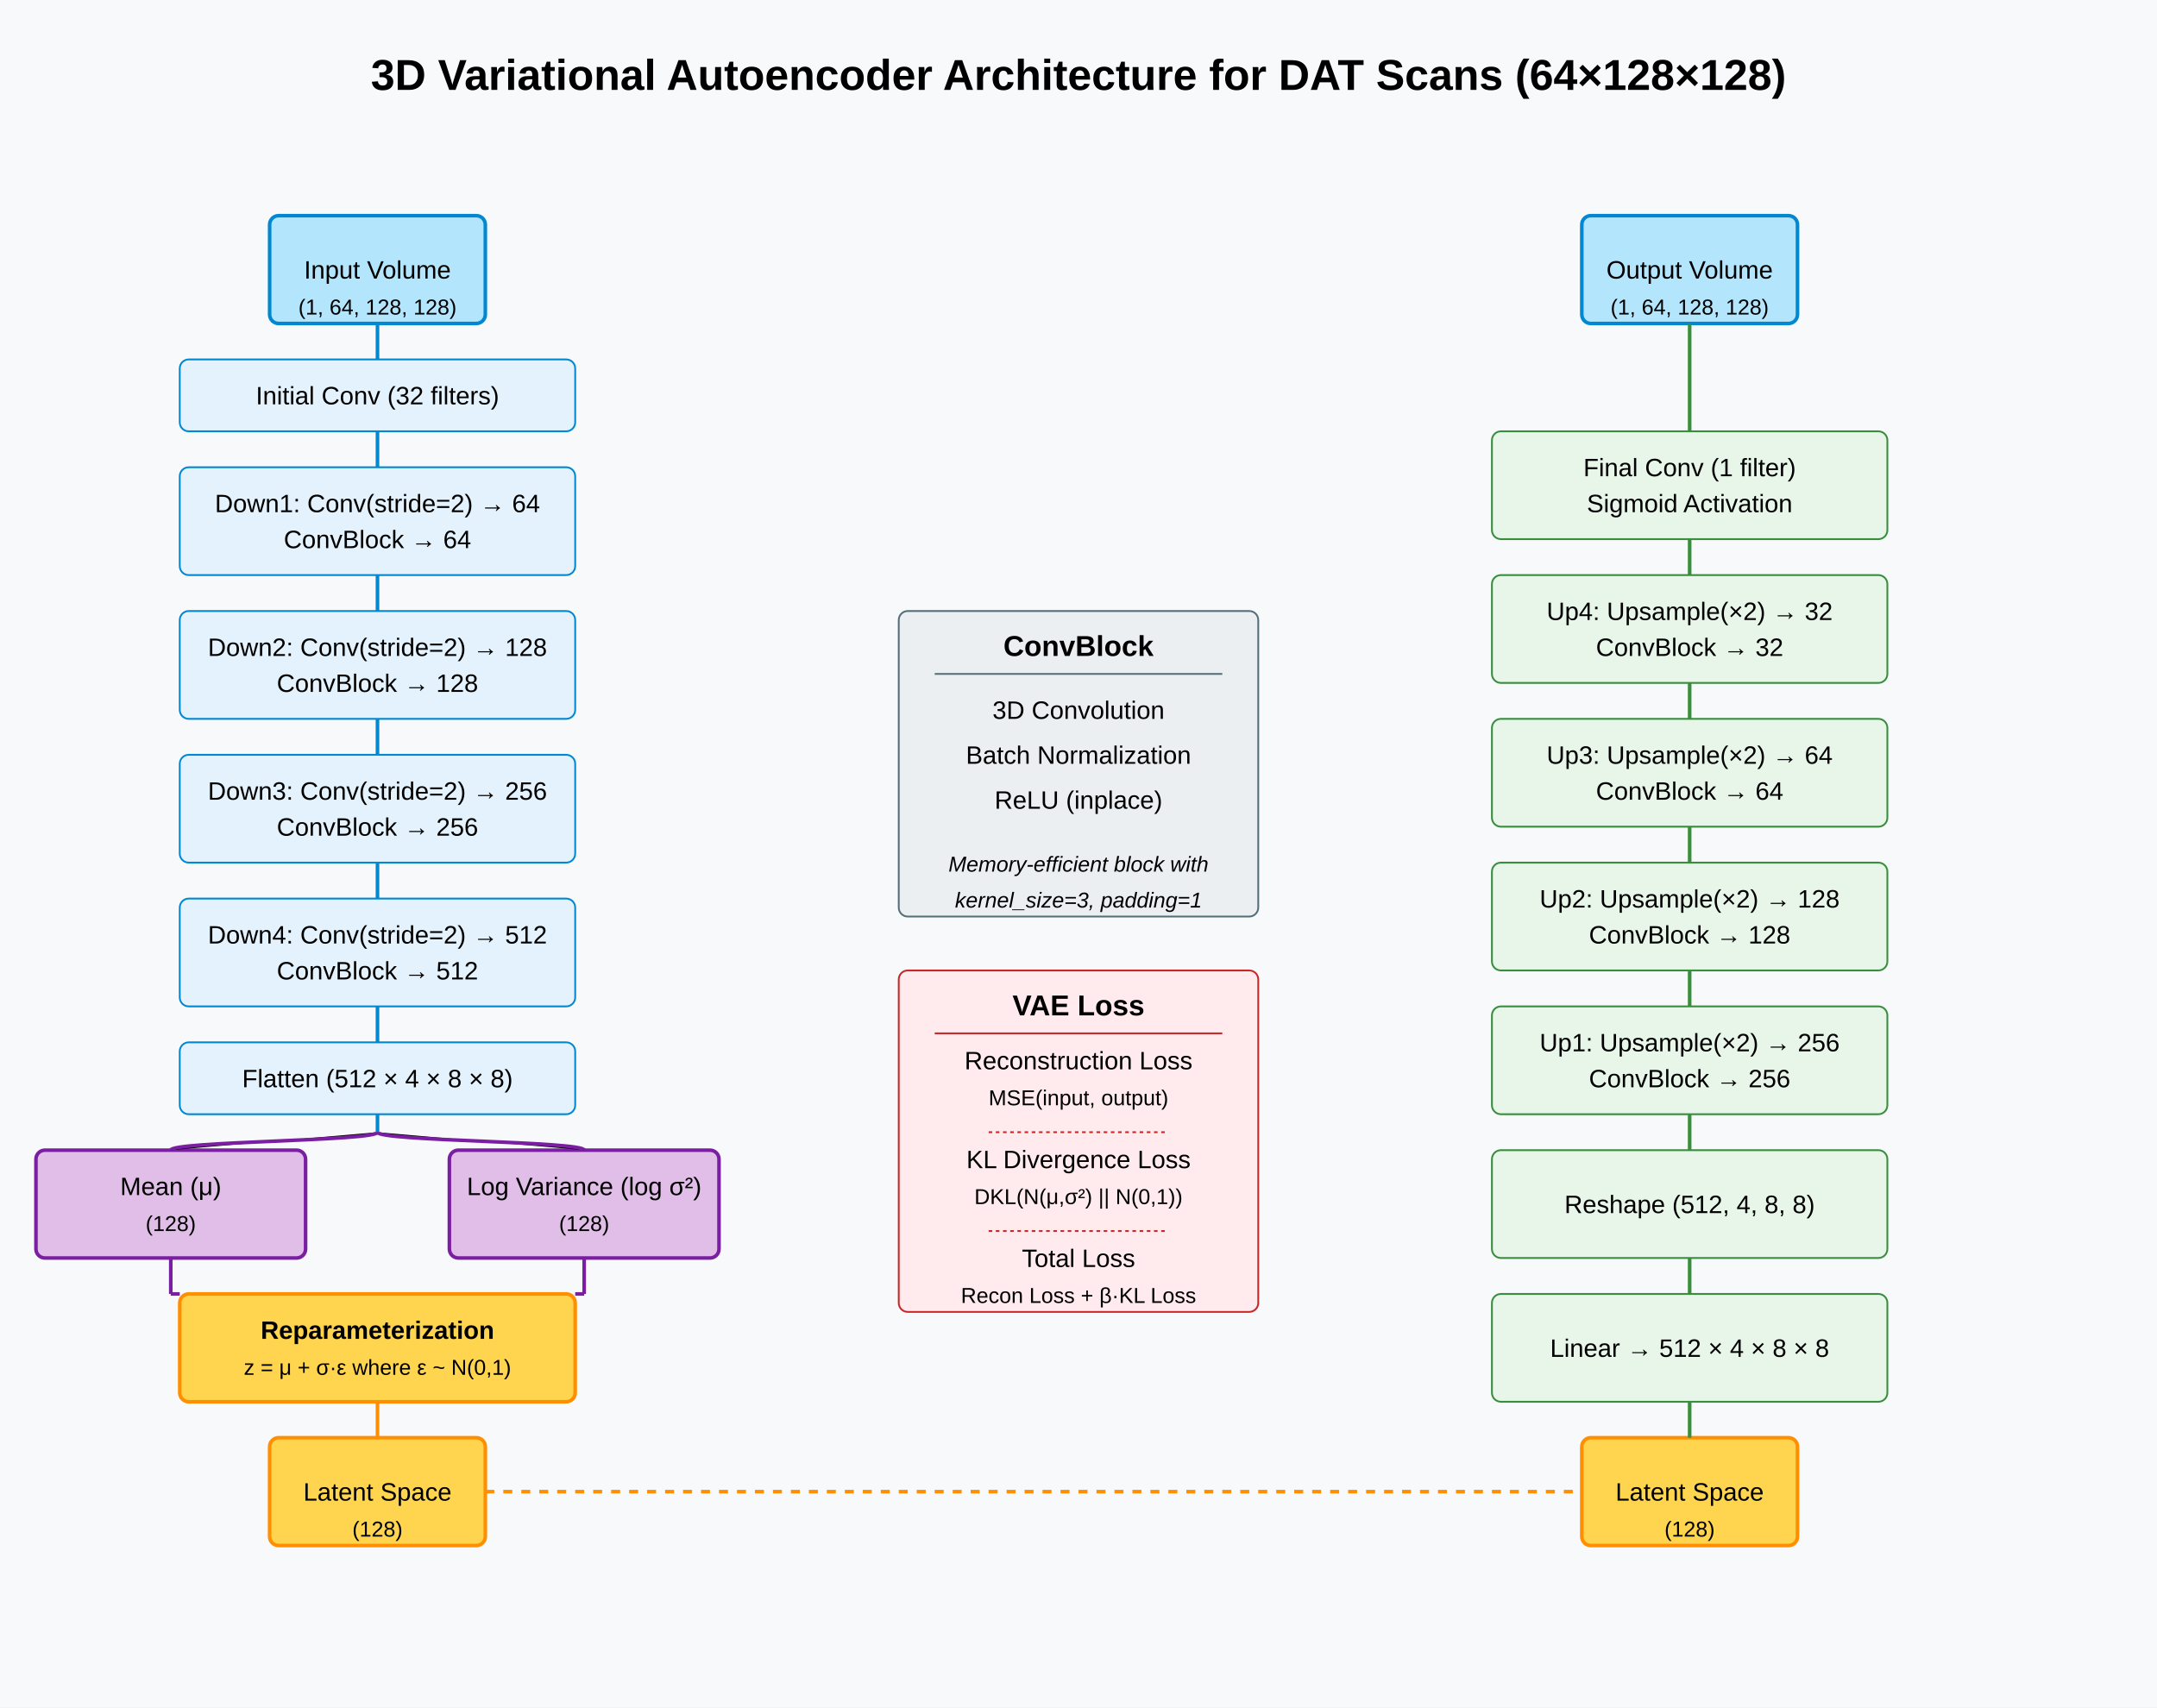
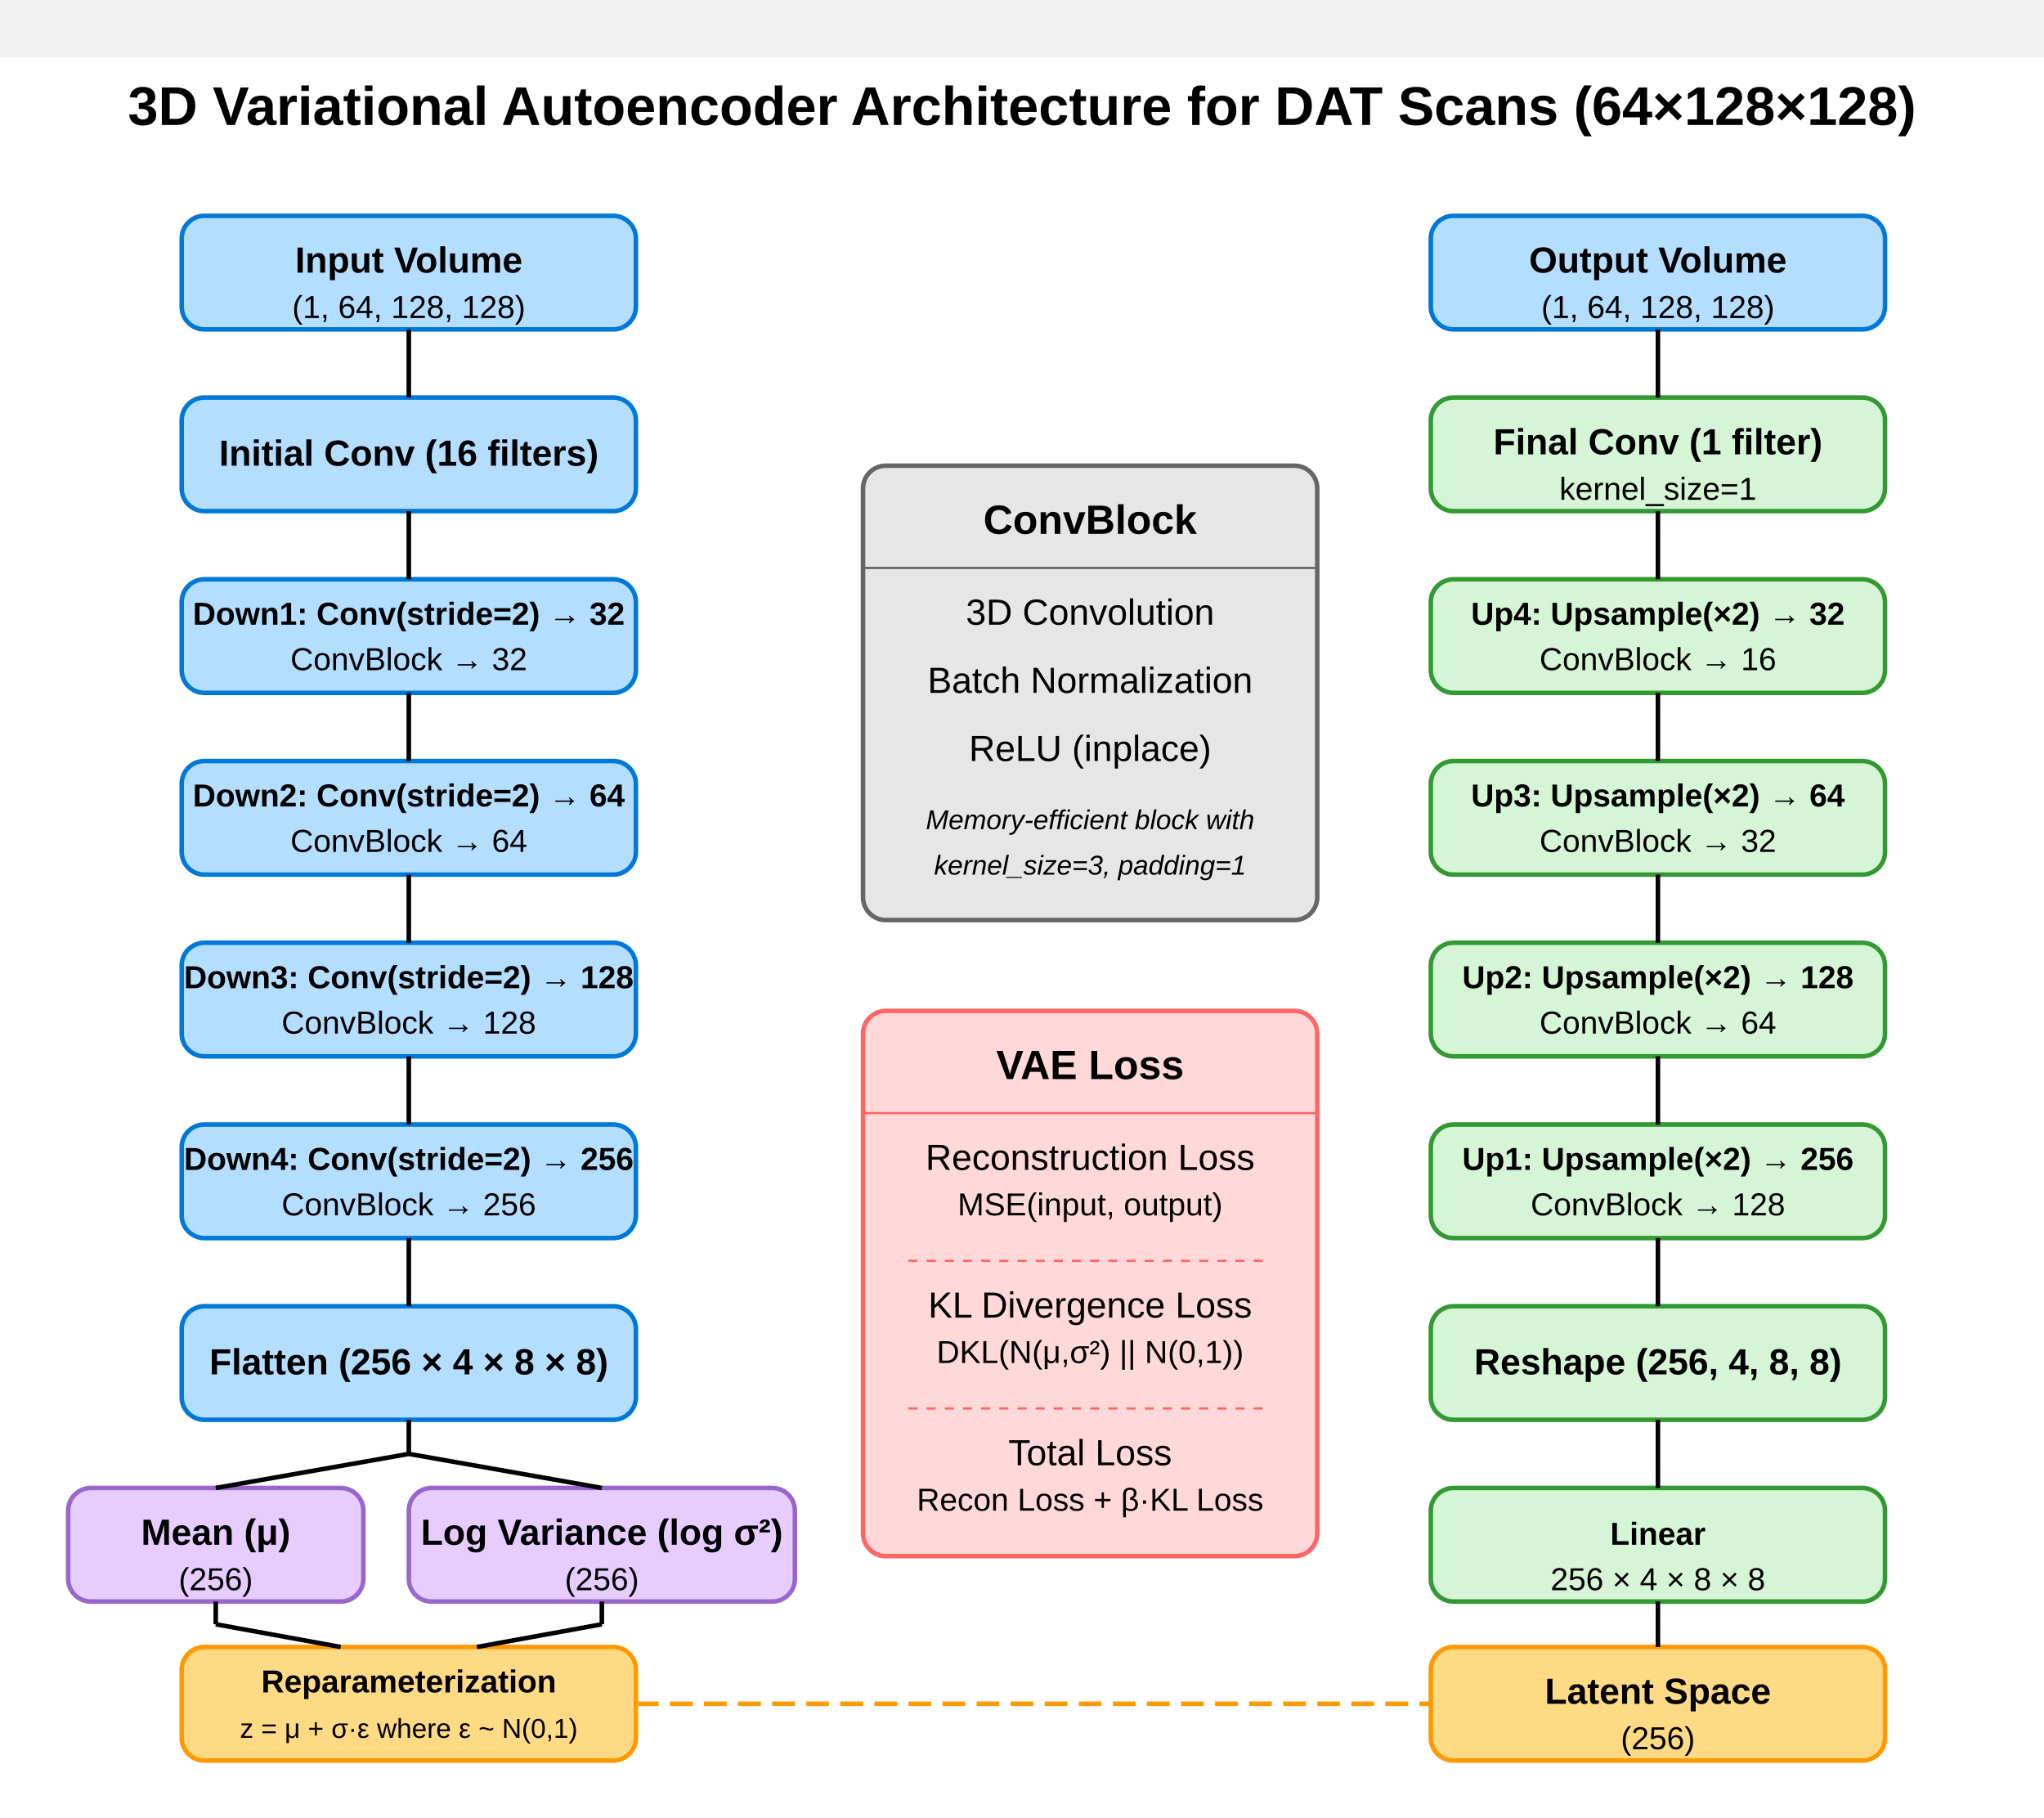
- <svg xmlns="http://www.w3.org/2000/svg" viewBox="0 0 1200 950" width="1200" height="950">
-   <rect width="1200" height="950" fill="#f8f9fa" />
-   <text x="600" y="50" font-family="Arial" font-size="24" text-anchor="middle" font-weight="bold">3D Variational Autoencoder Architecture for DAT Scans (64×128×128)</text>
-   <rect x="150" y="120" width="120" height="60" rx="5" fill="#B3E5FC" stroke="#0288D1" stroke-width="2" />
-   <text x="210" y="155" font-family="Arial" font-size="14" text-anchor="middle">Input Volume</text>
-   <text x="210" y="175" font-family="Arial" font-size="12" text-anchor="middle">(1, 64, 128, 128)</text>
-   <rect x="100" y="200" width="220" height="40" rx="5" fill="#E3F2FD" stroke="#0288D1" stroke-width="1" />
-   <text x="210" y="225" font-family="Arial" font-size="14" text-anchor="middle">Initial Conv (32 filters)</text>
-   <rect x="100" y="260" width="220" height="60" rx="5" fill="#E3F2FD" stroke="#0288D1" stroke-width="1" />
-   <text x="210" y="285" font-family="Arial" font-size="14" text-anchor="middle">Down1: Conv(stride=2) → 64</text>
-   <text x="210" y="305" font-family="Arial" font-size="14" text-anchor="middle">ConvBlock → 64</text>
-   <rect x="100" y="340" width="220" height="60" rx="5" fill="#E3F2FD" stroke="#0288D1" stroke-width="1" />
-   <text x="210" y="365" font-family="Arial" font-size="14" text-anchor="middle">Down2: Conv(stride=2) → 128</text>
-   <text x="210" y="385" font-family="Arial" font-size="14" text-anchor="middle">ConvBlock → 128</text>
-   <rect x="100" y="420" width="220" height="60" rx="5" fill="#E3F2FD" stroke="#0288D1" stroke-width="1" />
-   <text x="210" y="445" font-family="Arial" font-size="14" text-anchor="middle">Down3: Conv(stride=2) → 256</text>
-   <text x="210" y="465" font-family="Arial" font-size="14" text-anchor="middle">ConvBlock → 256</text>
-   <rect x="100" y="500" width="220" height="60" rx="5" fill="#E3F2FD" stroke="#0288D1" stroke-width="1" />
-   <text x="210" y="525" font-family="Arial" font-size="14" text-anchor="middle">Down4: Conv(stride=2) → 512</text>
-   <text x="210" y="545" font-family="Arial" font-size="14" text-anchor="middle">ConvBlock → 512</text>
-   <rect x="100" y="580" width="220" height="40" rx="5" fill="#E3F2FD" stroke="#0288D1" stroke-width="1" />
-   <text x="210" y="605" font-family="Arial" font-size="14" text-anchor="middle">Flatten (512 × 4 × 8 × 8)</text>
-   <rect x="20" y="640" width="150" height="60" rx="5" fill="#E1BEE7" stroke="#7B1FA2" stroke-width="2" />
-   <text x="95" y="665" font-family="Arial" font-size="14" text-anchor="middle">Mean (μ)</text>
-   <text x="95" y="685" font-family="Arial" font-size="12" text-anchor="middle">(128)</text>
-   <rect x="250" y="640" width="150" height="60" rx="5" fill="#E1BEE7" stroke="#7B1FA2" stroke-width="2" />
-   <text x="325" y="665" font-family="Arial" font-size="14" text-anchor="middle">Log Variance (log σ²)</text>
-   <text x="325" y="685" font-family="Arial" font-size="12" text-anchor="middle">(128)</text>
-   <rect x="100" y="720" width="220" height="60" rx="5" fill="#FFD54F" stroke="#FF8F00" stroke-width="2" />
-   <text x="210" y="745" font-family="Arial" font-size="14" text-anchor="middle" font-weight="bold">Reparameterization</text>
-   <text x="210" y="765" font-family="Arial" font-size="12" text-anchor="middle">z = μ + σ·ε where ε ~ N(0,1)</text>
-   <rect x="150" y="800" width="120" height="60" rx="5" fill="#FFD54F" stroke="#FF8F00" stroke-width="2" />
-   <text x="210" y="835" font-family="Arial" font-size="14" text-anchor="middle">Latent Space</text>
-   <text x="210" y="855" font-family="Arial" font-size="12" text-anchor="middle">(128)</text>
-   <rect x="880" y="800" width="120" height="60" rx="5" fill="#FFD54F" stroke="#FF8F00" stroke-width="2" />
-   <text x="940" y="835" font-family="Arial" font-size="14" text-anchor="middle">Latent Space</text>
-   <text x="940" y="855" font-family="Arial" font-size="12" text-anchor="middle">(128)</text>
-   <rect x="830" y="720" width="220" height="60" rx="5" fill="#E8F5E9" stroke="#388E3C" stroke-width="1" />
-   <text x="940" y="755" font-family="Arial" font-size="14" text-anchor="middle">Linear → 512 × 4 × 8 × 8</text>
-   <rect x="830" y="640" width="220" height="60" rx="5" fill="#E8F5E9" stroke="#388E3C" stroke-width="1" />
-   <text x="940" y="675" font-family="Arial" font-size="14" text-anchor="middle">Reshape (512, 4, 8, 8)</text>
-   <rect x="830" y="560" width="220" height="60" rx="5" fill="#E8F5E9" stroke="#388E3C" stroke-width="1" />
-   <text x="940" y="585" font-family="Arial" font-size="14" text-anchor="middle">Up1: Upsample(×2) → 256</text>
-   <text x="940" y="605" font-family="Arial" font-size="14" text-anchor="middle">ConvBlock → 256</text>
-   <rect x="830" y="480" width="220" height="60" rx="5" fill="#E8F5E9" stroke="#388E3C" stroke-width="1" />
-   <text x="940" y="505" font-family="Arial" font-size="14" text-anchor="middle">Up2: Upsample(×2) → 128</text>
-   <text x="940" y="525" font-family="Arial" font-size="14" text-anchor="middle">ConvBlock → 128</text>
-   <rect x="830" y="400" width="220" height="60" rx="5" fill="#E8F5E9" stroke="#388E3C" stroke-width="1" />
-   <text x="940" y="425" font-family="Arial" font-size="14" text-anchor="middle">Up3: Upsample(×2) → 64</text>
-   <text x="940" y="445" font-family="Arial" font-size="14" text-anchor="middle">ConvBlock → 64</text>
-   <rect x="830" y="320" width="220" height="60" rx="5" fill="#E8F5E9" stroke="#388E3C" stroke-width="1" />
-   <text x="940" y="345" font-family="Arial" font-size="14" text-anchor="middle">Up4: Upsample(×2) → 32</text>
-   <text x="940" y="365" font-family="Arial" font-size="14" text-anchor="middle">ConvBlock → 32</text>
-   <rect x="830" y="240" width="220" height="60" rx="5" fill="#E8F5E9" stroke="#388E3C" stroke-width="1" />
-   <text x="940" y="265" font-family="Arial" font-size="14" text-anchor="middle">Final Conv (1 filter)</text>
-   <text x="940" y="285" font-family="Arial" font-size="14" text-anchor="middle">Sigmoid Activation</text>
-   <rect x="880" y="120" width="120" height="60" rx="5" fill="#B3E5FC" stroke="#0288D1" stroke-width="2" />
-   <text x="940" y="155" font-family="Arial" font-size="14" text-anchor="middle">Output Volume</text>
-   <text x="940" y="175" font-family="Arial" font-size="12" text-anchor="middle">(1, 64, 128, 128)</text>
-   <line x1="210" y1="180" x2="210" y2="200" stroke="#0288D1" stroke-width="2" />
-   <line x1="210" y1="240" x2="210" y2="260" stroke="#0288D1" stroke-width="2" />
-   <line x1="210" y1="320" x2="210" y2="340" stroke="#0288D1" stroke-width="2" />
-   <line x1="210" y1="400" x2="210" y2="420" stroke="#0288D1" stroke-width="2" />
-   <line x1="210" y1="480" x2="210" y2="500" stroke="#0288D1" stroke-width="2" />
-   <line x1="210" y1="560" x2="210" y2="580" stroke="#0288D1" stroke-width="2" />
-   <line x1="210" y1="620" x2="210" y2="630" stroke="#0288D1" stroke-width="2" />
-   <path d="M 210 630 C 210 635, 95 635, 95 640" stroke="#7B1FA2" stroke-width="2" />
-   <path d="M 210 630 C 210 635, 325 635, 325 640" stroke="#7B1FA2" stroke-width="2" />
-   <line x1="95" y1="700" x2="95" y2="720" stroke="#7B1FA2" stroke-width="2" />
-   <line x1="325" y1="700" x2="325" y2="720" stroke="#7B1FA2" stroke-width="2" />
-   <path d="M 95 720 L 100 720" stroke="#7B1FA2" stroke-width="2" />
-   <path d="M 325 720 L 320 720" stroke="#7B1FA2" stroke-width="2" />
-   <line x1="210" y1="780" x2="210" y2="800" stroke="#FF8F00" stroke-width="2" />
-   <path d="M 270 830 H 880" stroke="#FF8F00" stroke-width="2" stroke-dasharray="5,5" />
-   <line x1="940" y1="800" x2="940" y2="780" stroke="#388E3C" stroke-width="2" />
-   <line x1="940" y1="720" x2="940" y2="700" stroke="#388E3C" stroke-width="2" />
-   <line x1="940" y1="640" x2="940" y2="620" stroke="#388E3C" stroke-width="2" />
-   <line x1="940" y1="560" x2="940" y2="540" stroke="#388E3C" stroke-width="2" />
-   <line x1="940" y1="480" x2="940" y2="460" stroke="#388E3C" stroke-width="2" />
-   <line x1="940" y1="400" x2="940" y2="380" stroke="#388E3C" stroke-width="2" />
-   <line x1="940" y1="320" x2="940" y2="300" stroke="#388E3C" stroke-width="2" />
-   <line x1="940" y1="240" x2="940" y2="180" stroke="#388E3C" stroke-width="2" />
-   <rect x="500" y="340" width="200" height="170" rx="5" fill="#ECEFF1" stroke="#546E7A" stroke-width="1" />
-   <text x="600" y="365" font-family="Arial" font-size="16" text-anchor="middle" font-weight="bold">ConvBlock</text>
-   <line x1="520" y1="375" x2="680" y2="375" stroke="#546E7A" stroke-width="1" />
-   <text x="600" y="400" font-family="Arial" font-size="14" text-anchor="middle">3D Convolution</text>
-   <text x="600" y="425" font-family="Arial" font-size="14" text-anchor="middle">Batch Normalization</text>
-   <text x="600" y="450" font-family="Arial" font-size="14" text-anchor="middle">ReLU (inplace)</text>
-   <text x="600" y="485" font-family="Arial" font-size="12" text-anchor="middle" font-style="italic">Memory-efficient block with</text>
-   <text x="600" y="505" font-family="Arial" font-size="12" text-anchor="middle" font-style="italic">kernel_size=3, padding=1</text>
-   <rect x="500" y="540" width="200" height="190" rx="5" fill="#FFEBEE" stroke="#C62828" stroke-width="1" />
-   <text x="600" y="565" font-family="Arial" font-size="16" text-anchor="middle" font-weight="bold">VAE Loss</text>
-   <line x1="520" y1="575" x2="680" y2="575" stroke="#C62828" stroke-width="1" />
-   <text x="600" y="595" font-family="Arial" font-size="14" text-anchor="middle">Reconstruction Loss</text>
-   <text x="600" y="615" font-family="Arial" font-size="12" text-anchor="middle">MSE(input, output)</text>
-   <line x1="550" y1="630" x2="650" y2="630" stroke="#C62828" stroke-width="1" stroke-dasharray="2,2" />
-   <text x="600" y="650" font-family="Arial" font-size="14" text-anchor="middle">KL Divergence Loss</text>
-   <text x="600" y="670" font-family="Arial" font-size="12" text-anchor="middle">DKL(N(μ,σ²) || N(0,1))</text>
-   <line x1="550" y1="685" x2="650" y2="685" stroke="#C62828" stroke-width="1" stroke-dasharray="2,2" />
-   <text x="600" y="705" font-family="Arial" font-size="14" text-anchor="middle">Total Loss</text>
-   <text x="600" y="725" font-family="Arial" font-size="12" text-anchor="middle">Recon Loss + β·KL Loss</text>
+ <svg xmlns="http://www.w3.org/2000/svg" viewBox="0 0 900 750" width="900" height="800">
+   <rect width="900" height="900" fill="white" />
+   <text x="450" y="30" font-family="Arial" font-size="24" font-weight="bold" text-anchor="middle">3D Variational Autoencoder Architecture for DAT Scans (64×128×128)</text>
+   <rect x="80" y="70" width="200" height="50" rx="10" ry="10" fill="#B3DEFF" stroke="#0078D7" stroke-width="2" />
+   <text x="180" y="95" font-family="Arial" font-size="16" font-weight="bold" text-anchor="middle">Input Volume</text>
+   <text x="180" y="115" font-family="Arial" font-size="14" text-anchor="middle">(1, 64, 128, 128)</text>
+   <rect x="80" y="150" width="200" height="50" rx="10" ry="10" fill="#B3DEFF" stroke="#0078D7" stroke-width="2" />
+   <text x="180" y="180" font-family="Arial" font-size="16" font-weight="bold" text-anchor="middle">Initial Conv (16 filters)</text>
+   <rect x="80" y="230" width="200" height="50" rx="10" ry="10" fill="#B3DEFF" stroke="#0078D7" stroke-width="2" />
+   <text x="180" y="250" font-family="Arial" font-size="14" font-weight="bold" text-anchor="middle">Down1: Conv(stride=2) → 32</text>
+   <text x="180" y="270" font-family="Arial" font-size="14" text-anchor="middle">ConvBlock → 32</text>
+   <rect x="80" y="310" width="200" height="50" rx="10" ry="10" fill="#B3DEFF" stroke="#0078D7" stroke-width="2" />
+   <text x="180" y="330" font-family="Arial" font-size="14" font-weight="bold" text-anchor="middle">Down2: Conv(stride=2) → 64</text>
+   <text x="180" y="350" font-family="Arial" font-size="14" text-anchor="middle">ConvBlock → 64</text>
+   <rect x="80" y="390" width="200" height="50" rx="10" ry="10" fill="#B3DEFF" stroke="#0078D7" stroke-width="2" />
+   <text x="180" y="410" font-family="Arial" font-size="14" font-weight="bold" text-anchor="middle">Down3: Conv(stride=2) → 128</text>
+   <text x="180" y="430" font-family="Arial" font-size="14" text-anchor="middle">ConvBlock → 128</text>
+   <rect x="80" y="470" width="200" height="50" rx="10" ry="10" fill="#B3DEFF" stroke="#0078D7" stroke-width="2" />
+   <text x="180" y="490" font-family="Arial" font-size="14" font-weight="bold" text-anchor="middle">Down4: Conv(stride=2) → 256</text>
+   <text x="180" y="510" font-family="Arial" font-size="14" text-anchor="middle">ConvBlock → 256</text>
+   <rect x="80" y="550" width="200" height="50" rx="10" ry="10" fill="#B3DEFF" stroke="#0078D7" stroke-width="2" />
+   <text x="180" y="580" font-family="Arial" font-size="16" font-weight="bold" text-anchor="middle">Flatten (256 × 4 × 8 × 8)</text>
+   <rect x="30" y="630" width="130" height="50" rx="10" ry="10" fill="#E6CCFF" stroke="#9966CC" stroke-width="2" />
+   <text x="95" y="655" font-family="Arial" font-size="16" font-weight="bold" text-anchor="middle">Mean (μ)</text>
+   <text x="95" y="675" font-family="Arial" font-size="14" text-anchor="middle">(256)</text>
+   <rect x="180" y="630" width="170" height="50" rx="10" ry="10" fill="#E6CCFF" stroke="#9966CC" stroke-width="2" />
+   <text x="265" y="655" font-family="Arial" font-size="16" font-weight="bold" text-anchor="middle">Log Variance (log σ²)</text>
+   <text x="265" y="675" font-family="Arial" font-size="14" text-anchor="middle">(256)</text>
+   <rect x="80" y="700" width="200" height="50" rx="10" ry="10" fill="#FFDA85" stroke="#FF9900" stroke-width="2" />
+   <text x="180" y="720" font-family="Arial" font-size="14" font-weight="bold" text-anchor="middle">Reparameterization</text>
+   <text x="180" y="740" font-family="Arial" font-size="12" text-anchor="middle">z = μ + σ·ε where ε ~ N(0,1)</text>
+   <rect x="380" y="180" width="200" height="200" rx="10" ry="10" fill="#E6E6E6" stroke="#666666" stroke-width="2" />
+   <text x="480" y="210" font-family="Arial" font-size="18" font-weight="bold" text-anchor="middle">ConvBlock</text>
+   <line x1="380" y1="225" x2="580" y2="225" stroke="#666666" stroke-width="1" />
+   <text x="480" y="250" font-family="Arial" font-size="16" text-anchor="middle">3D Convolution</text>
+   <text x="480" y="280" font-family="Arial" font-size="16" text-anchor="middle">Batch Normalization</text>
+   <text x="480" y="310" font-family="Arial" font-size="16" text-anchor="middle">ReLU (inplace)</text>
+   <text x="480" y="340" font-family="Arial" font-size="12" font-style="italic" text-anchor="middle">Memory-efficient block with</text>
+   <text x="480" y="360" font-family="Arial" font-size="12" font-style="italic" text-anchor="middle">kernel_size=3, padding=1</text>
+   <rect x="380" y="420" width="200" height="240" rx="10" ry="10" fill="#FFD9D9" stroke="#FF6666" stroke-width="2" />
+   <text x="480" y="450" font-family="Arial" font-size="18" font-weight="bold" text-anchor="middle">VAE Loss</text>
+   <line x1="380" y1="465" x2="580" y2="465" stroke="#FF6666" stroke-width="1" />
+   <text x="480" y="490" font-family="Arial" font-size="16" text-anchor="middle">Reconstruction Loss</text>
+   <text x="480" y="510" font-family="Arial" font-size="14" text-anchor="middle">MSE(input, output)</text>
+   <line x1="400" y1="530" x2="560" y2="530" stroke="#FF6666" stroke-width="1" stroke-dasharray="4,4" />
+   <text x="480" y="555" font-family="Arial" font-size="16" text-anchor="middle">KL Divergence Loss</text>
+   <text x="480" y="575" font-family="Arial" font-size="14" text-anchor="middle">DKL(N(μ,σ²) || N(0,1))</text>
+   <line x1="400" y1="595" x2="560" y2="595" stroke="#FF6666" stroke-width="1" stroke-dasharray="4,4" />
+   <text x="480" y="620" font-family="Arial" font-size="16" text-anchor="middle">Total Loss</text>
+   <text x="480" y="640" font-family="Arial" font-size="14" text-anchor="middle">Recon Loss + β·KL Loss</text>
+   <rect x="630" y="70" width="200" height="50" rx="10" ry="10" fill="#B3DEFF" stroke="#0078D7" stroke-width="2" />
+   <text x="730" y="95" font-family="Arial" font-size="16" font-weight="bold" text-anchor="middle">Output Volume</text>
+   <text x="730" y="115" font-family="Arial" font-size="14" text-anchor="middle">(1, 64, 128, 128)</text>
+   <rect x="630" y="150" width="200" height="50" rx="10" ry="10" fill="#D6F5D6" stroke="#339933" stroke-width="2" />
+   <text x="730" y="175" font-family="Arial" font-size="16" font-weight="bold" text-anchor="middle">Final Conv (1 filter)</text>
+   <text x="730" y="195" font-family="Arial" font-size="14" text-anchor="middle">kernel_size=1</text>
+   <rect x="630" y="230" width="200" height="50" rx="10" ry="10" fill="#D6F5D6" stroke="#339933" stroke-width="2" />
+   <text x="730" y="250" font-family="Arial" font-size="14" font-weight="bold" text-anchor="middle">Up4: Upsample(×2) → 32</text>
+   <text x="730" y="270" font-family="Arial" font-size="14" text-anchor="middle">ConvBlock → 16</text>
+   <rect x="630" y="310" width="200" height="50" rx="10" ry="10" fill="#D6F5D6" stroke="#339933" stroke-width="2" />
+   <text x="730" y="330" font-family="Arial" font-size="14" font-weight="bold" text-anchor="middle">Up3: Upsample(×2) → 64</text>
+   <text x="730" y="350" font-family="Arial" font-size="14" text-anchor="middle">ConvBlock → 32</text>
+   <rect x="630" y="390" width="200" height="50" rx="10" ry="10" fill="#D6F5D6" stroke="#339933" stroke-width="2" />
+   <text x="730" y="410" font-family="Arial" font-size="14" font-weight="bold" text-anchor="middle">Up2: Upsample(×2) → 128</text>
+   <text x="730" y="430" font-family="Arial" font-size="14" text-anchor="middle">ConvBlock → 64</text>
+   <rect x="630" y="470" width="200" height="50" rx="10" ry="10" fill="#D6F5D6" stroke="#339933" stroke-width="2" />
+   <text x="730" y="490" font-family="Arial" font-size="14" font-weight="bold" text-anchor="middle">Up1: Upsample(×2) → 256</text>
+   <text x="730" y="510" font-family="Arial" font-size="14" text-anchor="middle">ConvBlock → 128</text>
+   <rect x="630" y="550" width="200" height="50" rx="10" ry="10" fill="#D6F5D6" stroke="#339933" stroke-width="2" />
+   <text x="730" y="580" font-family="Arial" font-size="16" font-weight="bold" text-anchor="middle">Reshape (256, 4, 8, 8)</text>
+   <rect x="630" y="630" width="200" height="50" rx="10" ry="10" fill="#D6F5D6" stroke="#339933" stroke-width="2" />
+   <text x="730" y="655" font-family="Arial" font-size="14" font-weight="bold" text-anchor="middle">Linear</text>
+   <text x="730" y="675" font-family="Arial" font-size="14" text-anchor="middle">256 × 4 × 8 × 8</text>
+   <rect x="630" y="700" width="200" height="50" rx="10" ry="10" fill="#FFDA85" stroke="#FF9900" stroke-width="2" />
+   <text x="730" y="725" font-family="Arial" font-size="16" font-weight="bold" text-anchor="middle">Latent Space</text>
+   <text x="730" y="745" font-family="Arial" font-size="14" text-anchor="middle">(256)</text>
+   <line x1="180" y1="120" x2="180" y2="150" stroke="#000000" stroke-width="2" />
+   <line x1="180" y1="200" x2="180" y2="230" stroke="#000000" stroke-width="2" />
+   <line x1="180" y1="280" x2="180" y2="310" stroke="#000000" stroke-width="2" />
+   <line x1="180" y1="360" x2="180" y2="390" stroke="#000000" stroke-width="2" />
+   <line x1="180" y1="440" x2="180" y2="470" stroke="#000000" stroke-width="2" />
+   <line x1="180" y1="520" x2="180" y2="550" stroke="#000000" stroke-width="2" />
+   <line x1="180" y1="600" x2="180" y2="615" stroke="#000000" stroke-width="2" />
+   <line x1="180" y1="615" x2="95" y2="630" stroke="#000000" stroke-width="2" />
+   <line x1="180" y1="615" x2="265" y2="630" stroke="#000000" stroke-width="2" />
+   <line x1="95" y1="680" x2="95" y2="690" stroke="#000000" stroke-width="2" />
+   <line x1="95" y1="690" x2="150" y2="700" stroke="#000000" stroke-width="2" />
+   <line x1="265" y1="680" x2="265" y2="690" stroke="#000000" stroke-width="2" />
+   <line x1="265" y1="690" x2="210" y2="700" stroke="#000000" stroke-width="2" />
+   <line x1="280" y1="725" x2="630" y2="725" stroke="#FF9900" stroke-width="2" stroke-dasharray="10,5" />
+   <line x1="730" y1="700" x2="730" y2="680" stroke="#000000" stroke-width="2" />
+   <line x1="730" y1="630" x2="730" y2="600" stroke="#000000" stroke-width="2" />
+   <line x1="730" y1="550" x2="730" y2="520" stroke="#000000" stroke-width="2" />
+   <line x1="730" y1="470" x2="730" y2="440" stroke="#000000" stroke-width="2" />
+   <line x1="730" y1="390" x2="730" y2="360" stroke="#000000" stroke-width="2" />
+   <line x1="730" y1="310" x2="730" y2="280" stroke="#000000" stroke-width="2" />
+   <line x1="730" y1="230" x2="730" y2="200" stroke="#000000" stroke-width="2" />
+   <line x1="730" y1="150" x2="730" y2="120" stroke="#000000" stroke-width="2" />
</svg>
